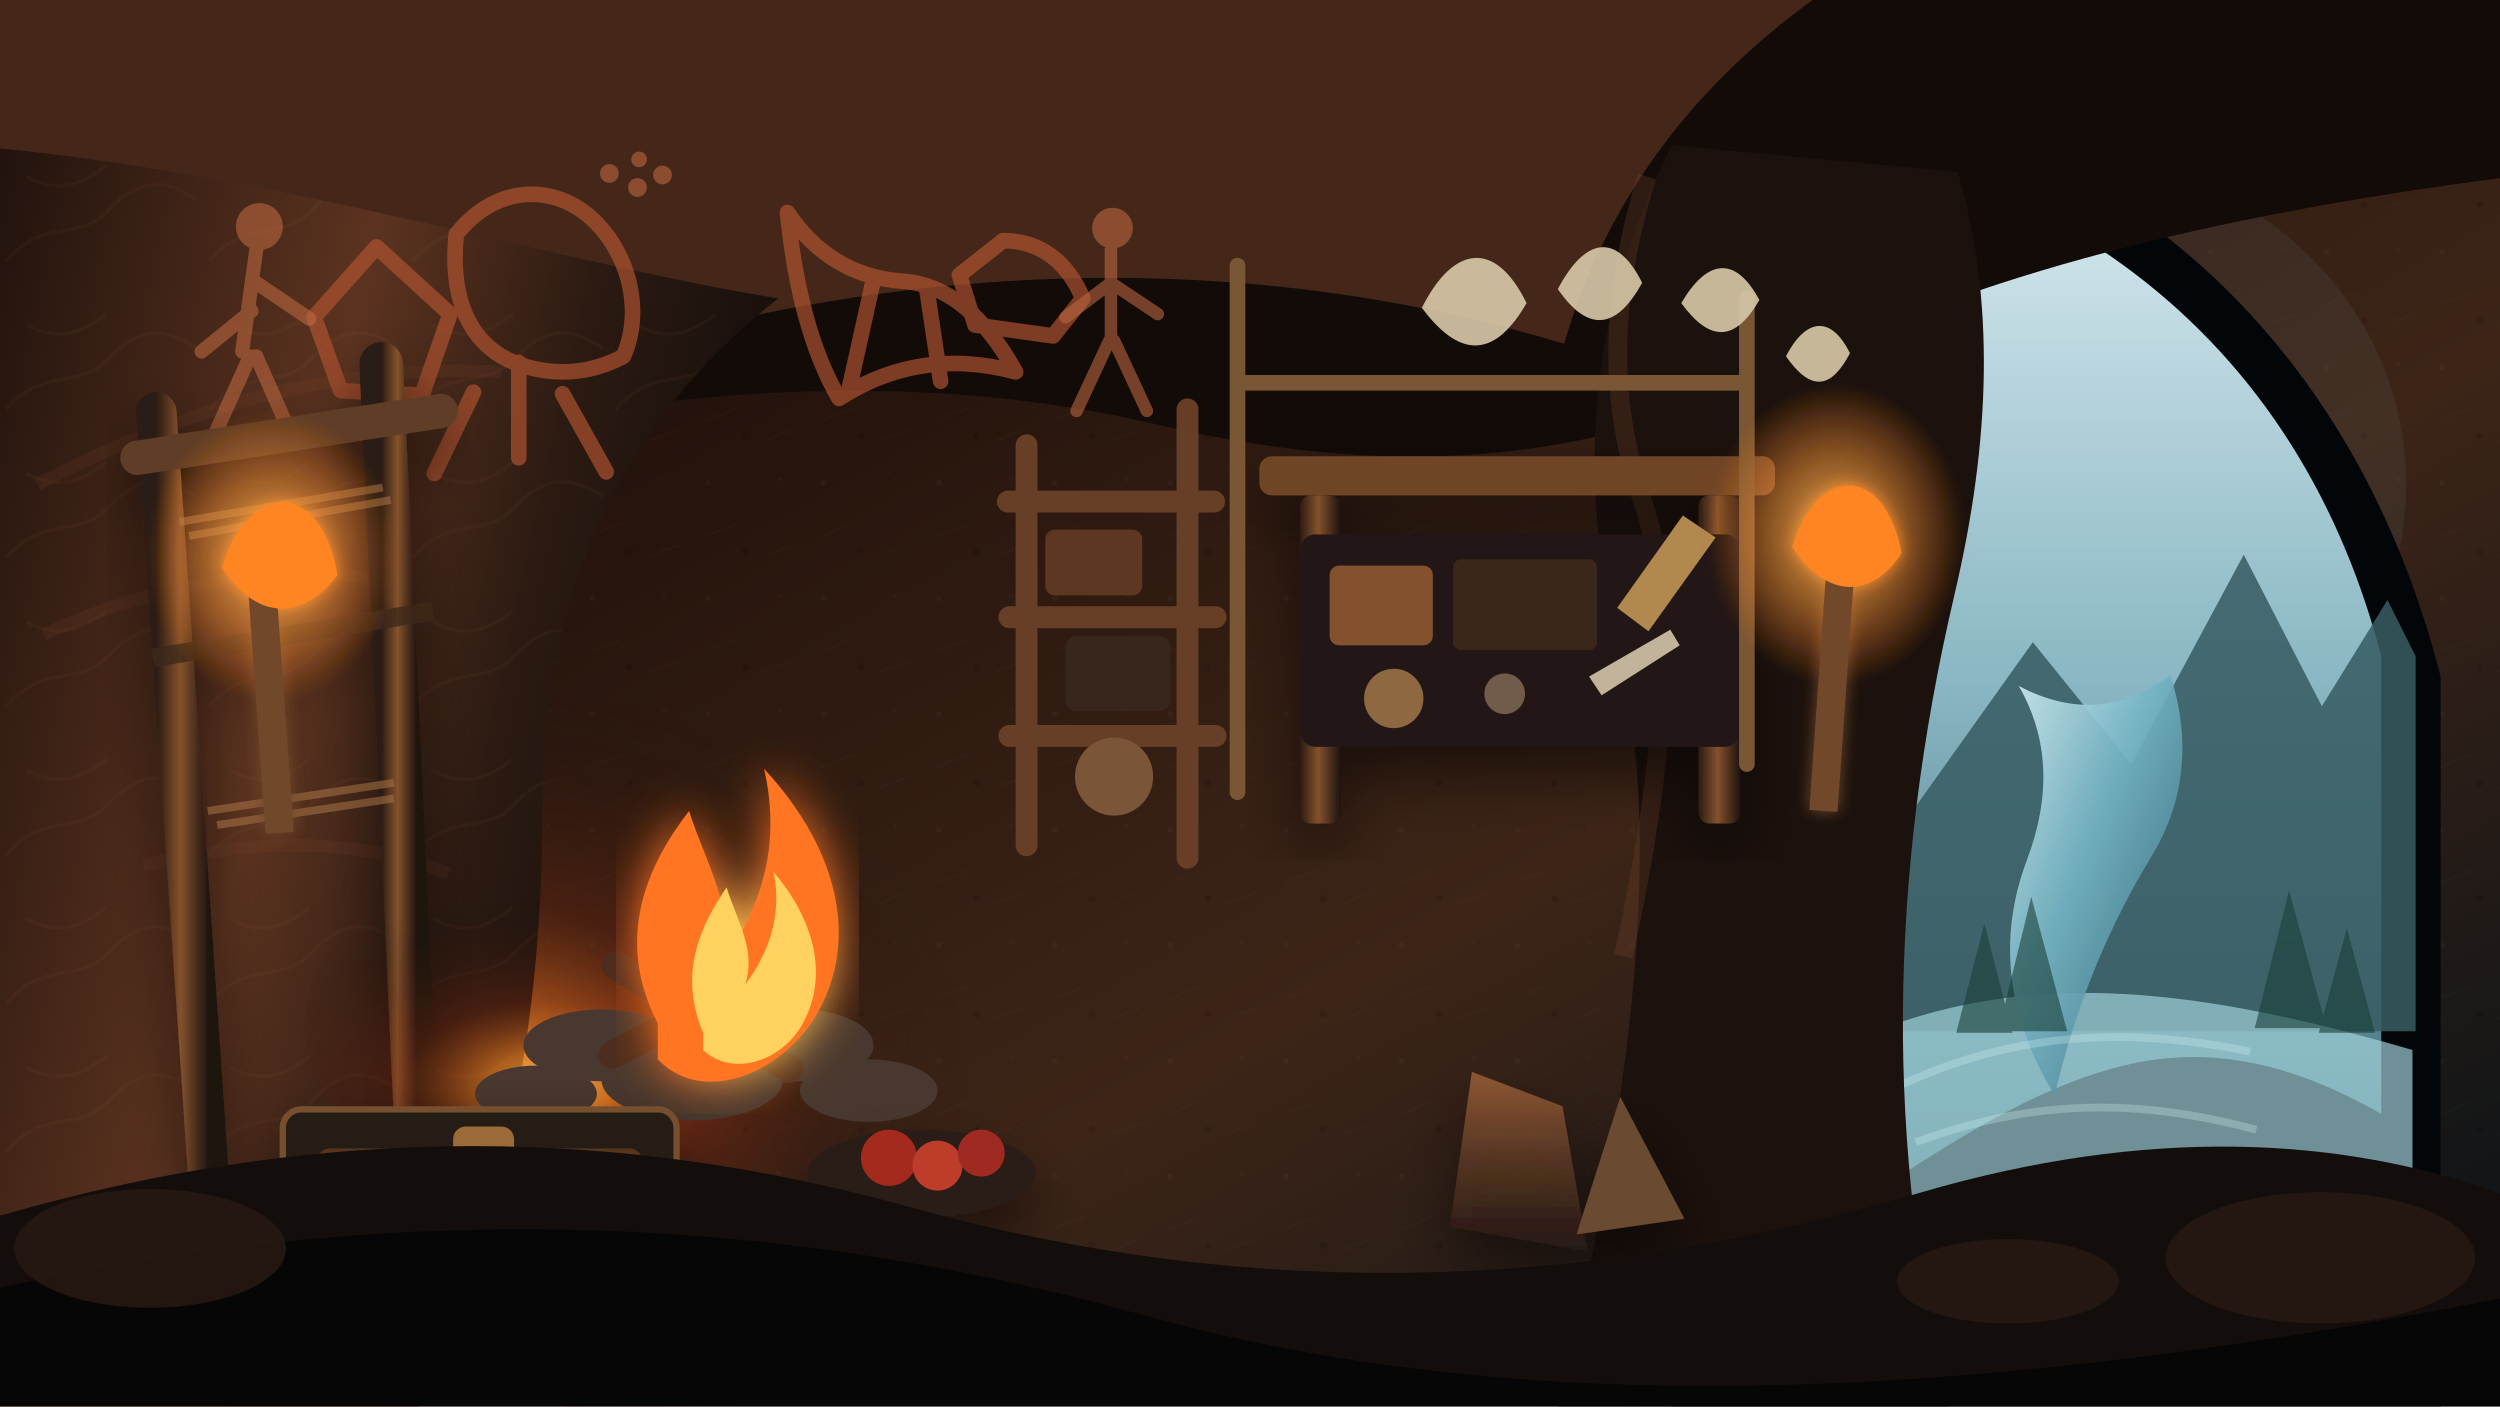
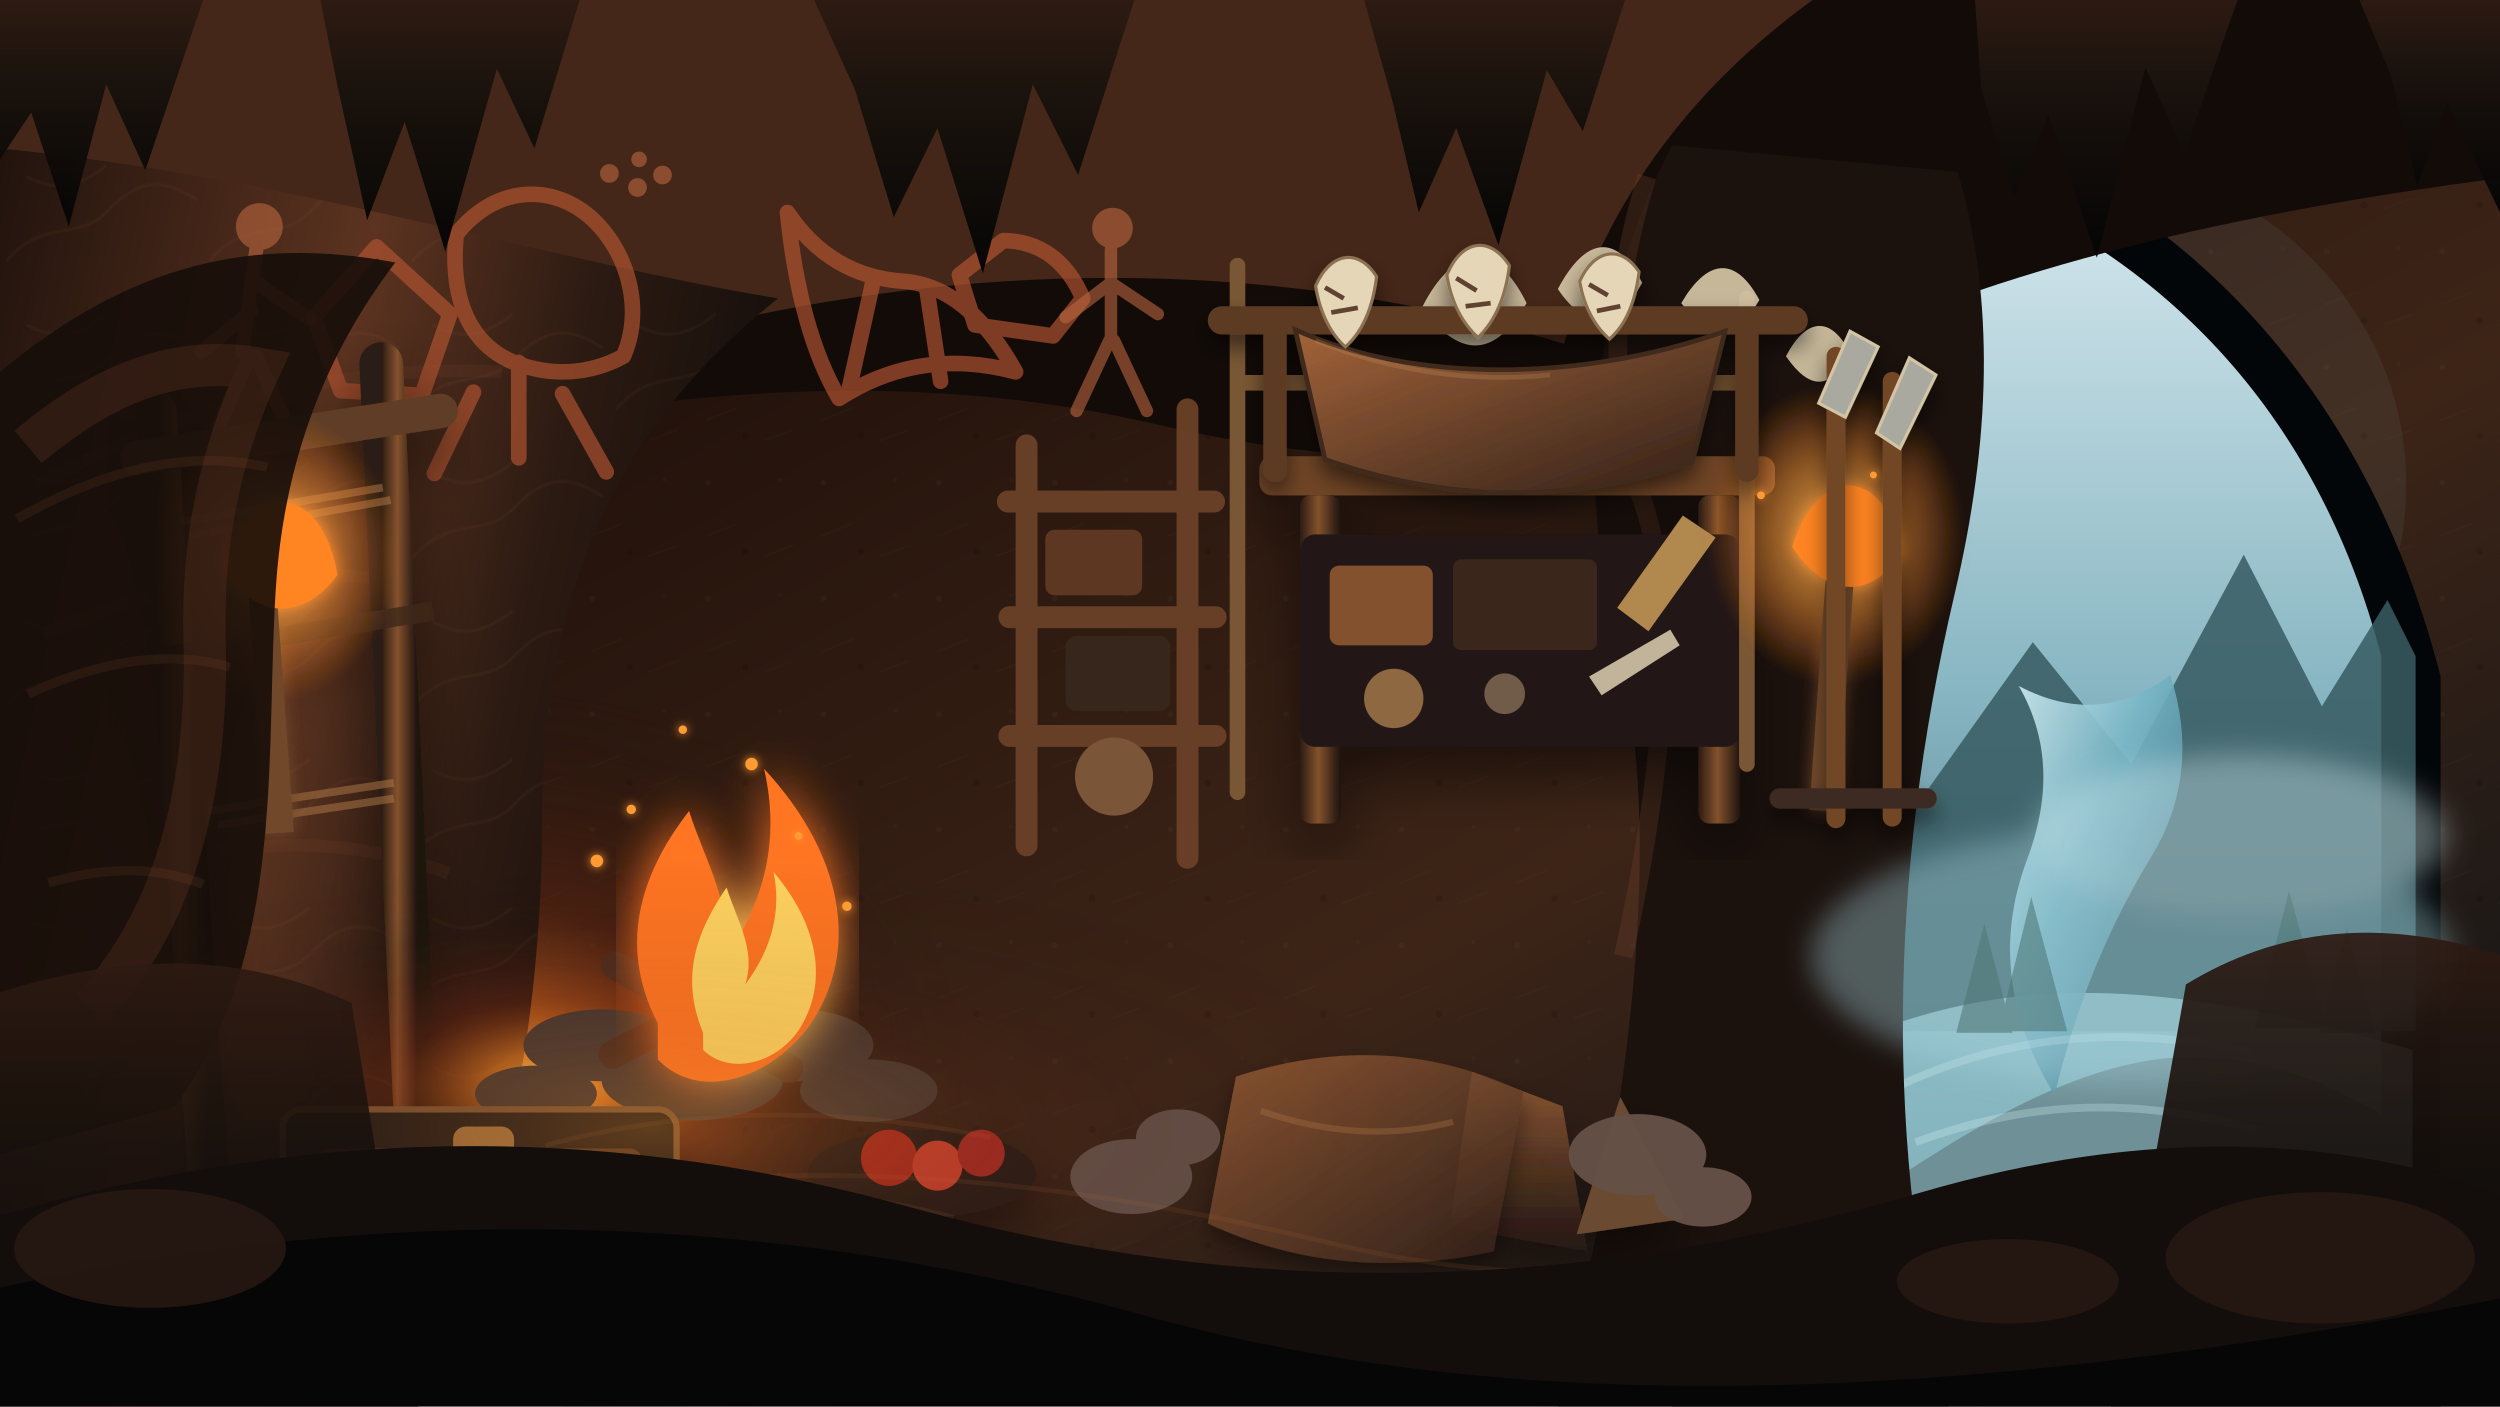
<svg xmlns="http://www.w3.org/2000/svg" viewBox="0 0 1600 900" role="img" aria-labelledby="title desc">
  <defs>
    <linearGradient id="bg" x1="0" y1="0" x2="1" y2="1">
      <stop stop-color="#090706" />
      <stop offset=".28" stop-color="#24130c" />
      <stop offset=".62" stop-color="#3d2417" />
      <stop offset="1" stop-color="#061117" />
    </linearGradient>
    <radialGradient id="fireAura" cx=".31" cy=".63" r=".42">
      <stop stop-color="#ffd76b" stop-opacity=".94" />
      <stop offset=".18" stop-color="#ff8a24" stop-opacity=".88" />
      <stop offset=".45" stop-color="#8f2d12" stop-opacity=".42" />
      <stop offset="1" stop-color="#090807" stop-opacity="0" />
    </radialGradient>
    <radialGradient id="torchAura" cx=".5" cy=".5" r=".5">
      <stop stop-color="#ffbe57" stop-opacity=".6" />
      <stop offset="1" stop-color="#ff7b1e" stop-opacity="0" />
    </radialGradient>
    <linearGradient id="sky" x1="0" y1="0" x2="0" y2="1">
      <stop stop-color="#d8e9ef" />
      <stop offset=".45" stop-color="#89b7c3" />
      <stop offset="1" stop-color="#315a67" />
    </linearGradient>
    <linearGradient id="rock" x1="0" y1="0" x2="1" y2=".35">
      <stop stop-color="#21130d" />
      <stop offset=".45" stop-color="#5c3320" />
      <stop offset=".72" stop-color="#2b1a12" />
      <stop offset="1" stop-color="#120d0a" />
    </linearGradient>
    <linearGradient id="wood" x1="0" y1="0" x2="1" y2="0">
      <stop stop-color="#2c1b12" />
      <stop offset=".45" stop-color="#84522d" />
      <stop offset=".75" stop-color="#4b2f1d" />
      <stop offset="1" stop-color="#1d140f" />
    </linearGradient>
    <linearGradient id="hide" x1="0" y1="0" x2="0" y2="1">
      <stop stop-color="#9d6136" />
      <stop offset=".5" stop-color="#5a3826" />
      <stop offset="1" stop-color="#251914" />
    </linearGradient>
    <linearGradient id="water" x1="0" y1="0" x2="1" y2="1">
      <stop stop-color="#d8f1f6" />
      <stop offset=".42" stop-color="#76b5c5" />
      <stop offset="1" stop-color="#2f6475" />
    </linearGradient>
    <filter id="glow">
      <feGaussianBlur stdDeviation="15" result="b" />
      <feMerge>
        <feMergeNode in="b" />
        <feMergeNode in="SourceGraphic" />
      </feMerge>
    </filter>
    <filter id="smallGlow">
      <feGaussianBlur stdDeviation="5" result="b" />
      <feMerge>
        <feMergeNode in="b" />
        <feMergeNode in="SourceGraphic" />
      </feMerge>
    </filter>
    <filter id="shadow">
      <feDropShadow dx="0" dy="18" stdDeviation="18" flood-color="#000" flood-opacity=".5" />
    </filter>
+     <filter id="depthBlur">
+       <feGaussianBlur stdDeviation="9" />
+     </filter>
+     <filter id="softShadow">
+       <feDropShadow dx="0" dy="8" stdDeviation="7" flood-color="#000" flood-opacity=".52" />
+     </filter>
+     <filter id="emberGlow">
+       <feGaussianBlur stdDeviation="3" result="g" />
+       <feMerge>
+         <feMergeNode in="g" />
+         <feMergeNode in="SourceGraphic" />
+       </feMerge>
+     </filter>
+     <radialGradient id="groundGlow" cx=".34" cy=".66" r=".42">
+       <stop stop-color="#ff9b34" stop-opacity=".34" />
+       <stop offset=".45" stop-color="#6f2d16" stop-opacity=".13" />
+       <stop offset="1" stop-color="#000" stop-opacity="0" />
+     </radialGradient>
+     <linearGradient id="foregroundRock" x1="0" y1="0" x2="0" y2="1">
+       <stop stop-color="#2d1a12" />
+       <stop offset=".42" stop-color="#17100c" />
+       <stop offset="1" stop-color="#050505" />
+     </linearGradient>
+     <linearGradient id="hideCloth" x1="0" y1="0" x2="1" y2="1">
+       <stop stop-color="#a36338" />
+       <stop offset=".5" stop-color="#684129" />
+       <stop offset="1" stop-color="#321f18" />
+     </linearGradient>
    <pattern id="grain" width="74" height="74" patternUnits="userSpaceOnUse">
      <circle cx="9" cy="13" r="1.8" fill="#fff" opacity=".028" />
      <circle cx="55" cy="11" r="1.3" fill="#fff" opacity=".022" />
      <circle cx="33" cy="57" r="2.2" fill="#000" opacity=".12" />
      <path d="M8 47l20-8m17 21l19-7" stroke="#fff" stroke-width="1" opacity=".016" />
    </pattern>
    <pattern id="rockLines" width="130" height="95" patternUnits="userSpaceOnUse">
      <path d="M4 72C28 44 50 60 69 40s35-22 57-7M17 18c19 10 33 7 51-7" fill="none" stroke="#d28a4c" stroke-width="2" opacity=".05" />
    </pattern>
  </defs>
  <rect width="1600" height="900" fill="url(#bg)" />
  <rect width="1600" height="900" fill="url(#grain)" />
  <ellipse cx="455" cy="610" rx="370" ry="300" fill="url(#fireAura)" opacity=".62" />
  <ellipse cx="1320" cy="310" rx="220" ry="210" fill="#8fd2e7" opacity=".07" />
  <path d="M1170 56c188 34 337 162 392 377v467h-492c71-148 101-304 73-465-18-101-10-249 27-379z" fill="#030608" />
  <path d="M1240 108c142 50 243 155 284 312v293c-59-34-112-44-165-31-86 21-166 91-271 153 59-110 85-220 77-329-9-128 18-274 75-398z" fill="url(#sky)" />
  <path d="M1214 533l87-122 63 78 72-134 50 97 42-68 18 36v240h-345z" fill="#385b62" opacity=".86" />
  <path d="M1190 664c103-43 206-35 354 8v83c-130-15-249 10-389 90z" fill="#a6d7df" opacity=".66" />
  <path d="M1292 439c34 18 66 16 97-7 13 40 10 80-12 116-28 46-49 97-62 153-30-49-37-99-18-150 16-42 14-79-5-112z" fill="url(#water)" opacity=".9" />
  <path d="M1205 700c77-39 152-44 235-27M1226 731c74-27 139-29 218-8" stroke="#d9f4f7" stroke-width="5" opacity=".28" fill="none" />
  <g opacity=".58" fill="#173d35">
    <path d="M1270 591l-18 70h36z" />
    <path d="M1300 574l-21 86h44z" />
    <path d="M1465 570l-22 88h46z" />
    <path d="M1502 594l-18 67h36z" />
  </g>
  <path d="M0 0h1600v114c-192 25-334 63-449 119-122 60-246 77-409 39-223-52-453-7-742 88z" fill="#120b08" />
  <path d="M0 0h1160c-81 59-133 132-159 220-182-55-366-52-533-15-160 36-321 63-468 52z" fill="#452719" />
  <path d="M0 95c184 18 352 72 498 96-105 83-151 190-151 331 0 127-22 252-79 378H0z" fill="url(#rock)" />
  <path d="M0 95c184 18 352 72 498 96-105 83-151 190-151 331 0 127-22 252-79 378H0z" fill="url(#rockLines)" />
  <path d="M1070 93c-50 98-63 204-35 317 27 110 17 267-38 490h250c-40-164-39-337 4-520 23-98 26-188 2-270z" fill="#1b110d" />
  <path d="M1054 113c-24 78-25 144-2 210 20 60 16 156-13 289" fill="none" stroke="#75452b" stroke-width="12" opacity=".28" />
  <path d="M24 310c104-54 199-77 297-72M28 406c82-37 160-47 234-32M92 554c74-19 139-17 195 5" stroke="#8b4c2d" stroke-width="8" opacity=".13" fill="none" />
  <g opacity=".67" fill="none" stroke="#b25330" stroke-width="10" stroke-linecap="round" stroke-linejoin="round">
    <path d="M292 150c27-34 66-32 90-7 22 23 29 58 17 85-22 12-47 13-70 4-22-9-42-32-37-82z" />
    <path d="M332 232v61m-29-42-25 52m82-51 28 50" />
    <path d="M504 136c18 27 43 42 74 44 28 2 52 22 72 58-41-11-79-5-113 17-17-29-28-69-33-119z" />
    <path d="M559 179l-16 72m50-67 9 60" />
    <path d="M201 203l40-45 47 43-18 52-52-3z" />
    <path d="M642 154c23 0 41 13 51 37l-19 24-50-7-10-32z" />
  </g>
  <g fill="#bd6840" opacity=".58">
    <circle cx="166" cy="145" r="15" />
    <path d="M164 160l-9 65m9-44 34 23m-37-5-32 26m31 3-23 51m27-51 23 52" stroke="#bd6840" stroke-width="9" fill="none" stroke-linecap="round" />
    <circle cx="712" cy="146" r="13" />
    <path d="M711 160v57m0-36 30 20m-30-20-29 22m31 15 21 45m-24-45-21 45" stroke="#bd6840" stroke-width="8" fill="none" stroke-linecap="round" />
    <circle cx="390" cy="111" r="6" />
    <circle cx="409" cy="102" r="5" />
    <circle cx="424" cy="112" r="6" />
    <circle cx="408" cy="120" r="6" />
  </g>
  <g filter="url(#shadow)">
    <path d="M100 264l34 497" stroke="url(#wood)" stroke-width="26" stroke-linecap="round" />
    <path d="M244 233l23 504" stroke="url(#wood)" stroke-width="28" stroke-linecap="round" />
    <path d="M88 293l194-30" stroke="#5f3c25" stroke-width="22" stroke-linecap="round" />
    <path d="M98 421l179-30" stroke="#3d281c" stroke-width="12" opacity=".8" />
  </g>
  <g fill="none" stroke="#b17b49" stroke-width="5" opacity=".5">
    <path d="M115 334l130-22M121 343l129-23M133 519l119-18M139 528l113-17" />
  </g>
  <g filter="url(#shadow)">
    <rect x="806" y="292" width="330" height="25" rx="8" fill="#704426" />
    <rect x="832" y="317" width="26" height="210" rx="7" fill="url(#wood)" />
    <rect x="1087" y="317" width="27" height="210" rx="7" fill="url(#wood)" />
    <rect x="832" y="342" width="282" height="136" rx="10" fill="#241914" />
    <rect x="851" y="362" width="66" height="51" rx="6" fill="#83512e" />
    <rect x="930" y="358" width="92" height="58" rx="5" fill="#3a271c" />
    <path d="M1035 389l42-59 21 14-43 60z" fill="#b1884d" />
    <circle cx="892" cy="447" r="19" fill="#8d673f" />
    <circle cx="963" cy="444" r="13" fill="#6f5c48" />
    <path d="M1017 433l52-30 6 10-50 32z" fill="#c2b49b" />
  </g>
  <g opacity=".95">
    <path d="M657 285v256M760 262v287M645 321h132M646 395h132M646 471h132" stroke="#6a4027" stroke-width="14" stroke-linecap="round" />
    <rect x="669" y="339" width="62" height="42" rx="6" fill="#5f3922" />
    <rect x="682" y="407" width="67" height="48" rx="7" fill="#38271c" />
    <circle cx="713" cy="497" r="25" fill="#7e5839" />
  </g>
  <g stroke="#7a5734" stroke-width="10" stroke-linecap="round">
    <path d="M792 170v337m326-316v298m-326-244h326" />
  </g>
  <g fill="#d8c9a8" opacity=".9">
    <path d="M910 197c20-40 47-44 67-3-19 33-41 38-67 3z" />
    <path d="M997 185c18-34 38-36 54-4-16 29-34 33-54 4z" />
    <path d="M1076 194c17-29 35-30 50-2-15 26-31 28-50 2z" />
    <path d="M1143 228c13-25 29-26 41-2-12 23-25 25-41 2z" />
  </g>
  <ellipse cx="449" cy="657" rx="254" ry="145" fill="url(#fireAura)" opacity=".72" />
  <g fill="#49382f">
    <ellipse cx="385" cy="669" rx="50" ry="23" />
    <ellipse cx="443" cy="691" rx="58" ry="26" />
    <ellipse cx="511" cy="669" rx="48" ry="23" />
    <ellipse cx="343" cy="700" rx="39" ry="18" />
    <ellipse cx="556" cy="698" rx="44" ry="20" />
  </g>
  <g stroke="#4d2d1e" stroke-width="18" stroke-linecap="round">
    <path d="M392 675l115-59M394 618l111 66" />
  </g>
  <g filter="url(#glow)">
    <path d="M421 655c-28-54-7-101 20-136 11 35 30 61 20 99 30-42 38-82 28-126 50 54 62 115 30 163-25 35-71 51-98 23z" fill="#ff7420" />
    <path d="M450 661c-16-38-2-68 15-93 7 22 19 40 12 62 18-24 23-49 18-72 29 34 35 71 17 100-14 22-44 31-62 14z" fill="#ffd25f" />
  </g>
  <g filter="url(#smallGlow)">
    <ellipse cx="174" cy="356" rx="80" ry="93" fill="url(#torchAura)" />
    <path d="M167 365l12 168" stroke="#71492c" stroke-width="18" />
    <path d="M142 363c19-58 64-54 74 5-21 28-51 31-74-5z" fill="#ff8421" />
    <ellipse cx="1175" cy="342" rx="82" ry="96" fill="url(#torchAura)" />
    <path d="M1179 348l-12 171" stroke="#71492c" stroke-width="18" />
    <path d="M1147 350c17-55 60-51 70 4-18 28-47 31-70-4z" fill="#ff8421" />
  </g>
  <g filter="url(#shadow)">
    <rect x="181" y="710" width="252" height="110" rx="12" fill="#271b13" stroke="#76502e" stroke-width="4" />
    <rect x="203" y="735" width="208" height="62" rx="8" fill="#55351f" />
    <rect x="290" y="721" width="39" height="83" rx="8" fill="#9a6b37" />
    <circle cx="309" cy="762" r="8" fill="#d9a84f" />
    <ellipse cx="590" cy="751" rx="73" ry="28" fill="#2c1c14" />
    <circle cx="569" cy="741" r="18" fill="#a3291f" />
    <circle cx="600" cy="746" r="16" fill="#be3c29" />
    <circle cx="628" cy="738" r="15" fill="#9e2b22" />
    <path d="M942 686l58 22 16 93-88-16z" fill="url(#hide)" opacity=".84" />
    <path d="M1037 702l41 78-69 10z" fill="#6a4c33" />
  </g>
+   <g id="CIV-V3-DEPTH">
+     <g fill="url(#foregroundRock)" opacity=".98">
+       <path d="M0 0h130l-37 109-25-55-24 91L20 72 0 102z" />
+       <path d="M205 0h166l-29 95-24-51-33 117-26-83-24 63-19-86z" />
+       <path d="M521 0h205l-36 112-29-58-32 121-29-93-28 57-25-82z" />
+       <path d="M873 0h167l-27 84-23-39-31 112-27-75-24 54-17-72z" />
+       <path d="M1264 0h168l-34 98-25-55-31 122-31-92-22 53-21-69z" />
+       <path d="M1510 0h90v136l-34-71-19 54-17-71z" />
+     </g>
+     <path d="M0 238c84-70 163-87 253-70-45 59-70 126-76 202-8 106 8 239-65 338L0 739Z" fill="#160d09" opacity=".9" />
+     <path d="M18 286c50-42 96-59 148-50-25 54-37 111-35 174 2 85-14 173-73 236" fill="none" stroke="#5e3320" stroke-width="27" opacity=".34" />
+     <path d="M11 332c58-33 111-44 160-33M18 444c49-22 91-28 129-17M31 565c39-11 71-10 99 1" fill="none" stroke="#a15d32" stroke-width="6" opacity=".12" />
+     <g filter="url(#softShadow)">
+       <path d="M782 205h366" stroke="#5d3a24" stroke-width="18" stroke-linecap="round" />
+       <path d="M816 205v96M1118 205v96" stroke="#5d3a24" stroke-width="15" stroke-linecap="round" />
+       <path d="M829 211c74 34 182 34 275 1l-21 84c-80 27-158 25-235-2Z" fill="url(#hideCloth)" stroke="#3f291d" stroke-width="3" />
+       <path d="M842 218c50 20 100 27 150 22" fill="none" stroke="#d29a62" stroke-width="3" opacity=".23" />
+       <g fill="#e5d6b7" stroke="#8b7252" stroke-width="2">
+         <path d="M842 183c9-21 27-25 39-6-3 25-12 38-20 45-8-7-16-20-19-39Z" />
+         <path d="M926 176c9-22 27-26 40-6-3 25-12 38-20 46-9-8-17-21-20-40Z" />
+         <path d="M1011 180c9-20 26-24 38-6-3 24-11 36-19 43-8-7-16-19-19-37Z" />
+       </g>
+       <path d="M848 184 860 191m-8 9 17-3M932 178l13 8m-7 10 16-2M1017 182l12 7m-7 10 15-3" stroke="#5f4330" stroke-width="3" />
+     </g>
+     <g filter="url(#softShadow)">
+       <path d="M1175 228v296M1211 244v279" stroke="#714627" stroke-width="12" stroke-linecap="round" />
+       <path d="m1164 258 20-46 18 10-21 45zM1201 277l21-48 17 11-23 47z" fill="#a9a9a0" stroke="#d3c4a4" stroke-width="2" />
+       <path d="M1139 511h94" stroke="#3c2a20" stroke-width="13" stroke-linecap="round" />
+     </g>
+     <path d="M791 689c65-21 126-18 184 10l-19 102c-67 14-127 8-183-18Z" fill="url(#hideCloth)" opacity=".78" filter="url(#softShadow)" />
+     <path d="M807 711c43 15 84 17 123 7" fill="none" stroke="#cb8c51" stroke-width="4" opacity=".25" />
+     <g fill="#655047" opacity=".96">
+       <ellipse cx="724" cy="753" rx="39" ry="24" />
+       <ellipse cx="754" cy="728" rx="27" ry="18" />
+       <ellipse cx="1048" cy="739" rx="44" ry="26" />
+       <ellipse cx="1090" cy="766" rx="31" ry="19" />
+       <ellipse cx="319" cy="784" rx="39" ry="23" />
+     </g>
+     <rect y="445" width="1230" height="420" fill="url(#groundGlow)" opacity=".78" />
+     <g fill="none" stroke="#bd6f38" stroke-width="3" opacity=".11">
+       <path d="M241 794c205-63 405-48 608 1 106 26 212 26 318 1" />
+       <path d="M227 827c211-44 413-31 610 10 118 24 232 21 345-5" />
+       <path d="M349 733c97-26 192-24 285-5m-226 43c68-13 135-10 202 8" />
+     </g>
+     <g opacity=".38" filter="url(#depthBlur)">
+       <ellipse cx="1364" cy="612" rx="205" ry="82" fill="#a9d4df" />
+       <ellipse cx="1434" cy="535" rx="132" ry="52" fill="#d5edf1" />
+     </g>
+     <g fill="#ff9b31" filter="url(#emberGlow)">
+       <circle cx="382" cy="551" r="4" />
+       <circle cx="404" cy="518" r="3" />
+       <circle cx="481" cy="489" r="4" />
+       <circle cx="511" cy="535" r="2.5" />
+       <circle cx="437" cy="467" r="2.7" />
+       <circle cx="542" cy="580" r="3" />
+       <circle cx="1127" cy="317" r="2.5" />
+       <circle cx="1199" cy="304" r="2.2" />
+     </g>
+     <path d="M0 635c83-26 157-25 225 7l42 258H0Z" fill="url(#foregroundRock)" opacity=".88" />
+     <path d="M1600 611c-77-24-142-17-201 19l-48 270h249Z" fill="url(#foregroundRock)" opacity=".92" />
+   </g>
  <path d="M0 778c212-61 401-56 584-5 214 59 426 55 646-10 144-42 268-36 370 1v136H0z" fill="#130e0b" />
  <path d="M0 824c274-60 513-43 733 18 231 64 509 59 867-11v69H0z" fill="#070606" />
  <g fill="#261812" opacity=".88">
    <ellipse cx="96" cy="799" rx="87" ry="38" />
    <ellipse cx="1485" cy="805" rx="99" ry="42" />
    <ellipse cx="1285" cy="820" rx="71" ry="27" />
  </g>
</svg>
